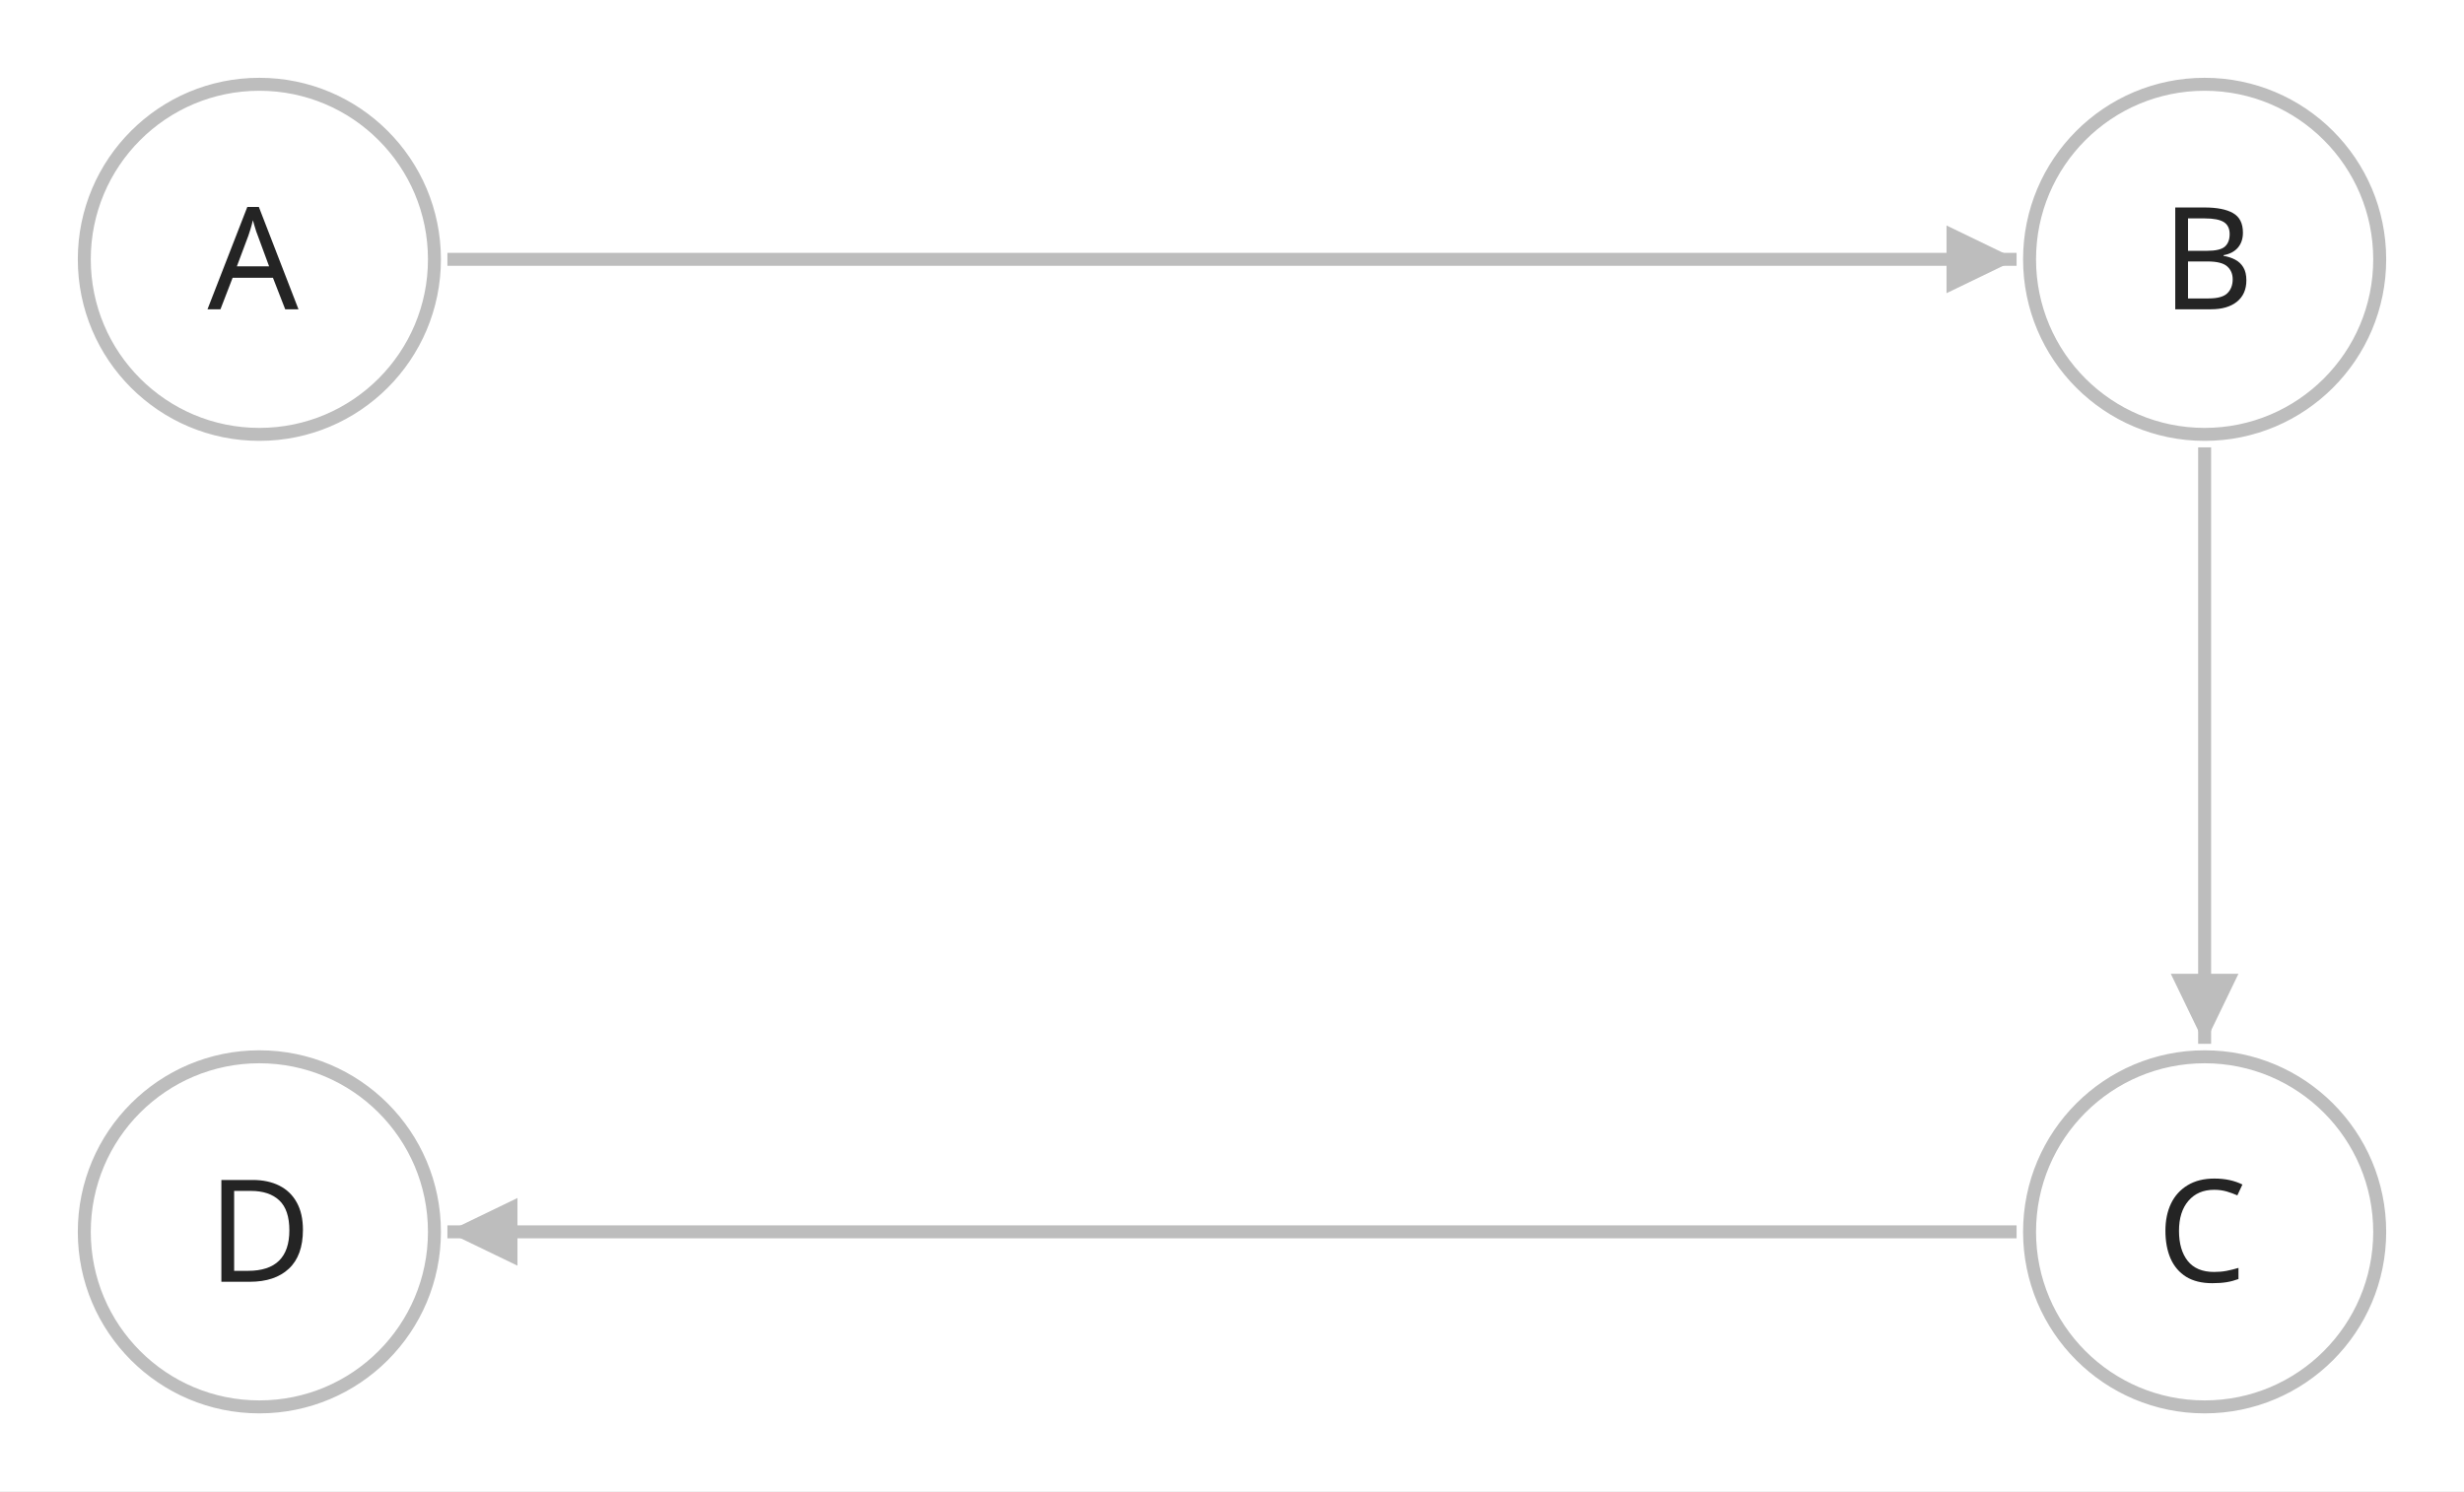
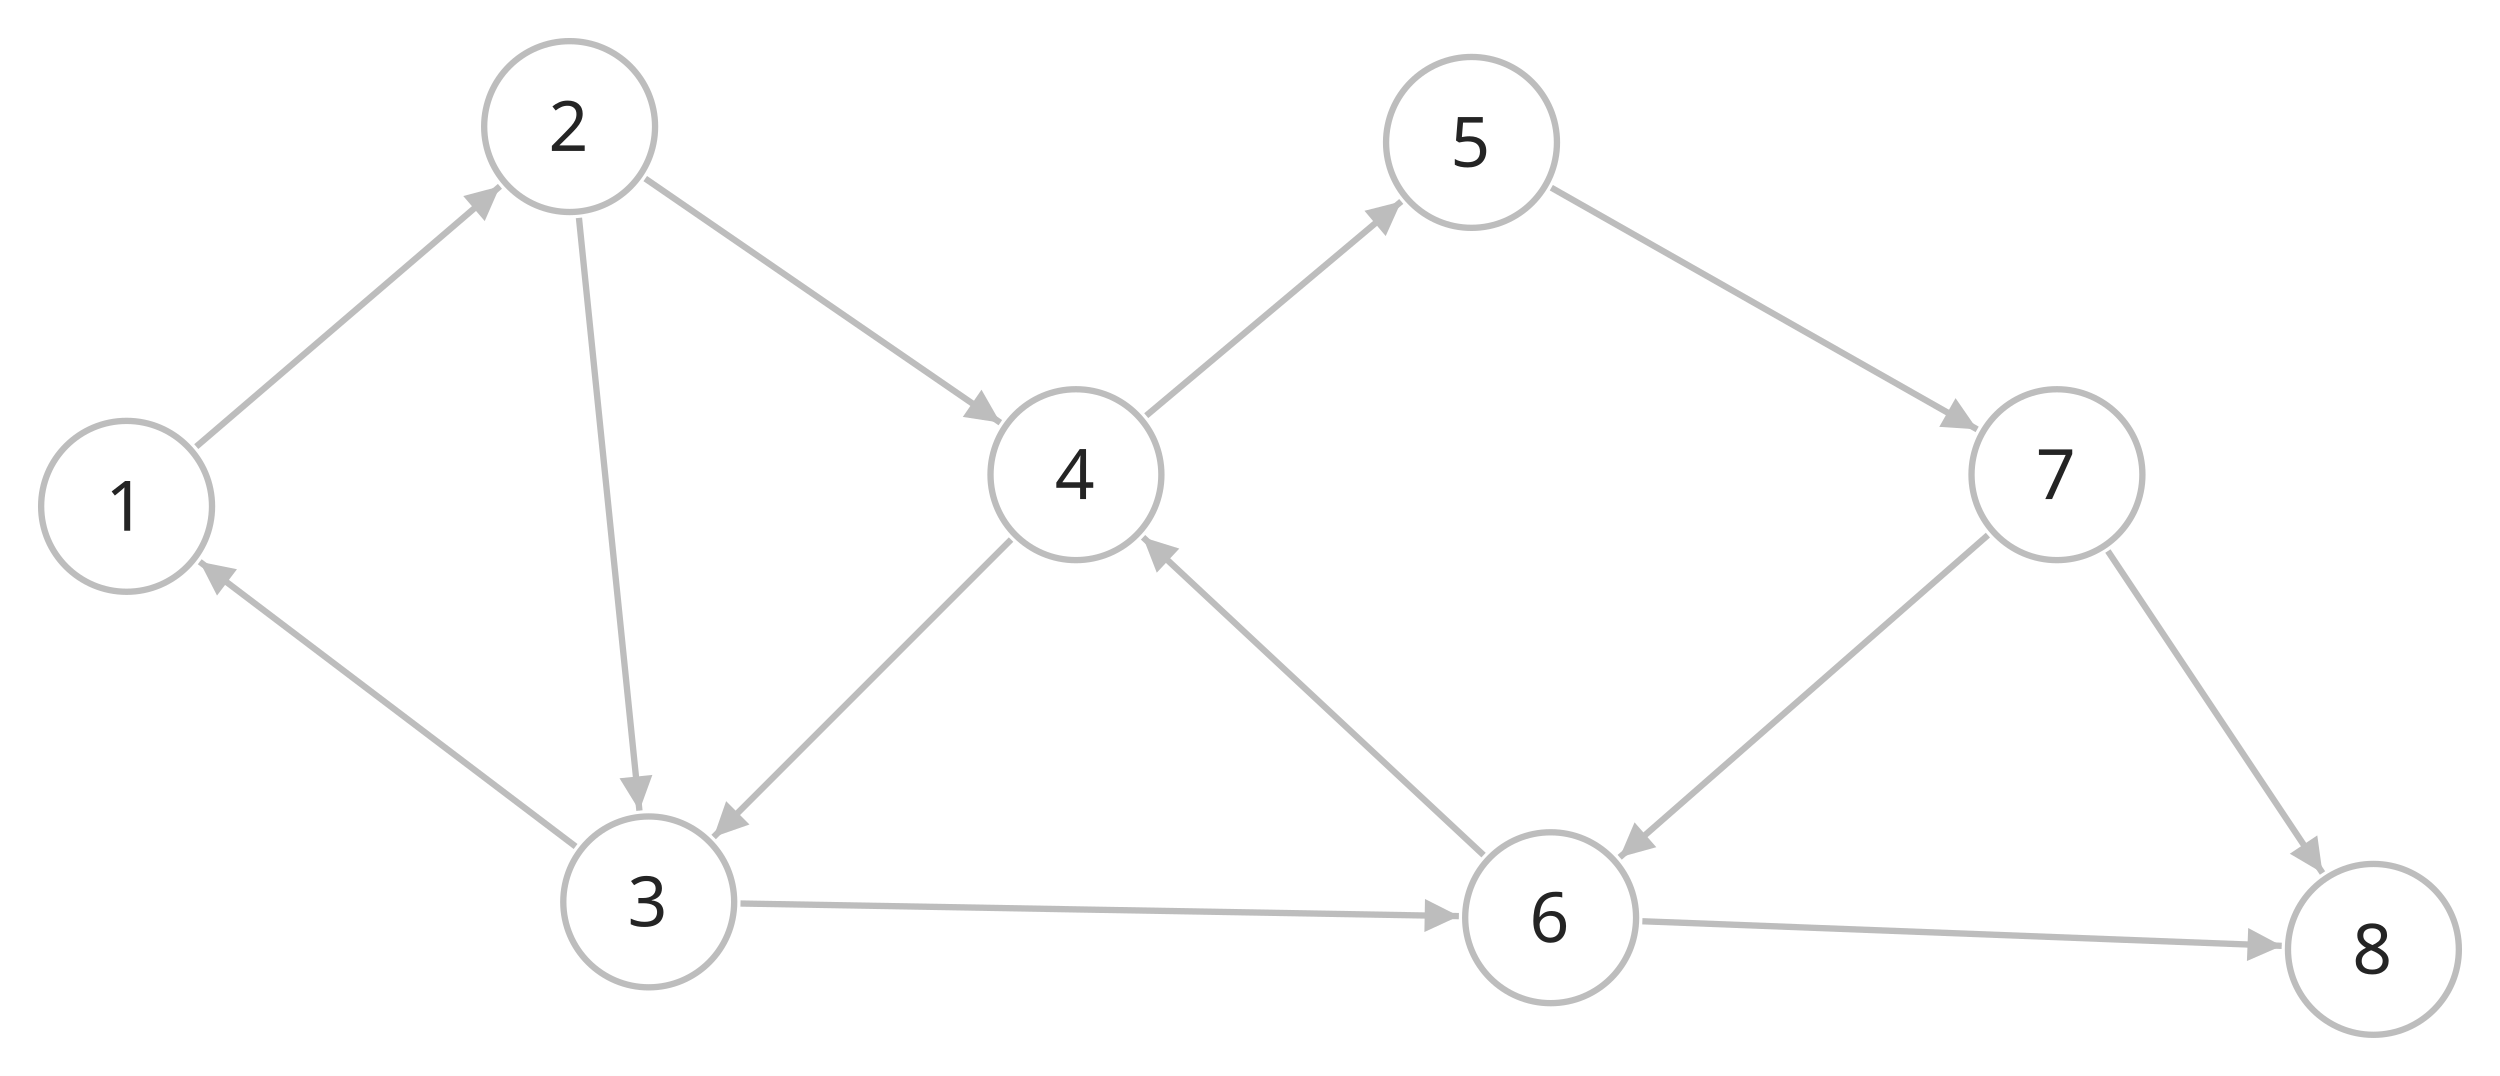
- <svg xmlns="http://www.w3.org/2000/svg" width="380" height="230" viewBox="290 90 380 230" role="img" aria-label="A에서 B로, B에서 C로, C에서 D로 향하는 화살표." font-family="Nanum Gothic, sans-serif">
-   <rect x="290" y="90" width="380" height="230" fill="white" />
+ <svg xmlns="http://www.w3.org/2000/svg" width="790" height="340" viewBox="10 0 790 340" role="img" aria-label="같은 8개 정점과 연결에 방향을 부여한 그래프. 1, 2, 4, 3을 거쳐 1로 돌아오는 방향 사이클이 있습니다." font-family="Nanum Gothic, sans-serif">
+   <rect x="10" y="0" width="790" height="340" fill="white" />
  <g>
-     <line x1="359.0" y1="130.0" x2="601.0" y2="130.0" stroke="#bdbdbd" stroke-width="2" />
-     <polygon points="601.0,130.0 590.195,135.22 590.195,124.78" fill="#bdbdbd" />
-     <line x1="630.0" y1="159.0" x2="630.0" y2="251.0" stroke="#bdbdbd" stroke-width="2" />
-     <polygon points="630.0,251.0 624.78,240.195 635.22,240.195" fill="#bdbdbd" />
-     <line x1="601.0" y1="280.0" x2="359.0" y2="280.0" stroke="#bdbdbd" stroke-width="2" />
-     <polygon points="359.0,280.0 369.805,274.78 369.805,285.22" fill="#bdbdbd" />
-     <circle cx="330" cy="130" r="27" fill="white" stroke="#bdbdbd" stroke-width="2" />
-     <text x="322.00" y="137.70" font-size="22" fill="#242424">A</text>
-     <circle cx="630" cy="130" r="27" fill="white" stroke="#bdbdbd" stroke-width="2" />
-     <text x="623.33" y="137.70" font-size="22" fill="#242424">B</text>
-     <circle cx="630" cy="280" r="27" fill="white" stroke="#bdbdbd" stroke-width="2" />
-     <text x="622.61" y="287.70" font-size="22" fill="#242424">C</text>
-     <circle cx="330" cy="280" r="27" fill="white" stroke="#bdbdbd" stroke-width="2" />
-     <text x="322.00" y="287.70" font-size="22" fill="#242424">D</text>
+     <line x1="72.018" y1="141.127" x2="167.982" y2="58.873" stroke="#bdbdbd" stroke-width="2" />
+     <polygon points="167.982,58.873 163.174,69.868 156.381,61.942" fill="#bdbdbd" />
+     <line x1="191.884" y1="267.488" x2="73.116" y2="177.512" stroke="#bdbdbd" stroke-width="2" />
+     <polygon points="73.116,177.512 84.88,179.876 78.577,188.197" fill="#bdbdbd" />
+     <line x1="192.944" y1="68.85" x2="212.056" y2="256.15" stroke="#bdbdbd" stroke-width="2" />
+     <polygon points="212.056,256.15 205.767,245.93 216.152,244.87" fill="#bdbdbd" />
+     <line x1="213.897" y1="56.429" x2="326.103" y2="133.571" stroke="#bdbdbd" stroke-width="2" />
+     <polygon points="326.103,133.571 314.242,131.75 320.156,123.148" fill="#bdbdbd" />
+     <line x1="329.494" y1="170.506" x2="235.506" y2="264.494" stroke="#bdbdbd" stroke-width="2" />
+     <polygon points="235.506,264.494 239.456,253.163 246.837,260.544" fill="#bdbdbd" />
+     <line x1="243.996" y1="285.509" x2="471.004" y2="289.491" stroke="#bdbdbd" stroke-width="2" />
+     <polygon points="471.004,289.491 460.109,294.521 460.292,284.083" fill="#bdbdbd" />
+     <line x1="372.205" y1="131.347" x2="452.795" y2="63.653" stroke="#bdbdbd" stroke-width="2" />
+     <polygon points="452.795,63.653 447.878,74.599 441.164,66.606" fill="#bdbdbd" />
+     <line x1="478.799" y1="270.213" x2="371.201" y2="169.787" stroke="#bdbdbd" stroke-width="2" />
+     <polygon points="371.201,169.787 382.661,173.344 375.539,180.976" fill="#bdbdbd" />
+     <line x1="500.221" y1="59.315" x2="634.779" y2="135.685" stroke="#bdbdbd" stroke-width="2" />
+     <polygon points="634.779,135.685 622.805,134.891 627.958,125.812" fill="#bdbdbd" />
+     <line x1="638.175" y1="169.097" x2="521.825" y2="270.903" stroke="#bdbdbd" stroke-width="2" />
+     <polygon points="521.825,270.903 526.519,259.86 533.394,267.716" fill="#bdbdbd" />
+     <line x1="528.979" y1="291.115" x2="731.021" y2="298.885" stroke="#bdbdbd" stroke-width="2" />
+     <polygon points="731.021,298.885 720.023,303.686 720.425,293.254" fill="#bdbdbd" />
+     <line x1="676.086" y1="174.129" x2="743.914" y2="275.871" stroke="#bdbdbd" stroke-width="2" />
+     <polygon points="743.914,275.871 733.577,269.775 742.263,263.985" fill="#bdbdbd" />
+     <circle cx="50" cy="160" r="27" fill="white" stroke="#bdbdbd" stroke-width="2" />
+     <text x="43.33" y="167.70" font-size="22" fill="#242424">1</text>
+     <circle cx="190" cy="40" r="27" fill="white" stroke="#bdbdbd" stroke-width="2" />
+     <text x="183.33" y="47.70" font-size="22" fill="#242424">2</text>
+     <circle cx="215" cy="285" r="27" fill="white" stroke="#bdbdbd" stroke-width="2" />
+     <text x="208.33" y="292.70" font-size="22" fill="#242424">3</text>
+     <circle cx="350" cy="150" r="27" fill="white" stroke="#bdbdbd" stroke-width="2" />
+     <text x="343.33" y="157.70" font-size="22" fill="#242424">4</text>
+     <circle cx="475" cy="45" r="27" fill="white" stroke="#bdbdbd" stroke-width="2" />
+     <text x="468.33" y="52.70" font-size="22" fill="#242424">5</text>
+     <circle cx="500" cy="290" r="27" fill="white" stroke="#bdbdbd" stroke-width="2" />
+     <text x="493.33" y="297.70" font-size="22" fill="#242424">6</text>
+     <circle cx="660" cy="150" r="27" fill="white" stroke="#bdbdbd" stroke-width="2" />
+     <text x="653.33" y="157.70" font-size="22" fill="#242424">7</text>
+     <circle cx="760" cy="300" r="27" fill="white" stroke="#bdbdbd" stroke-width="2" />
+     <text x="753.33" y="307.70" font-size="22" fill="#242424">8</text>
  </g>
</svg>
